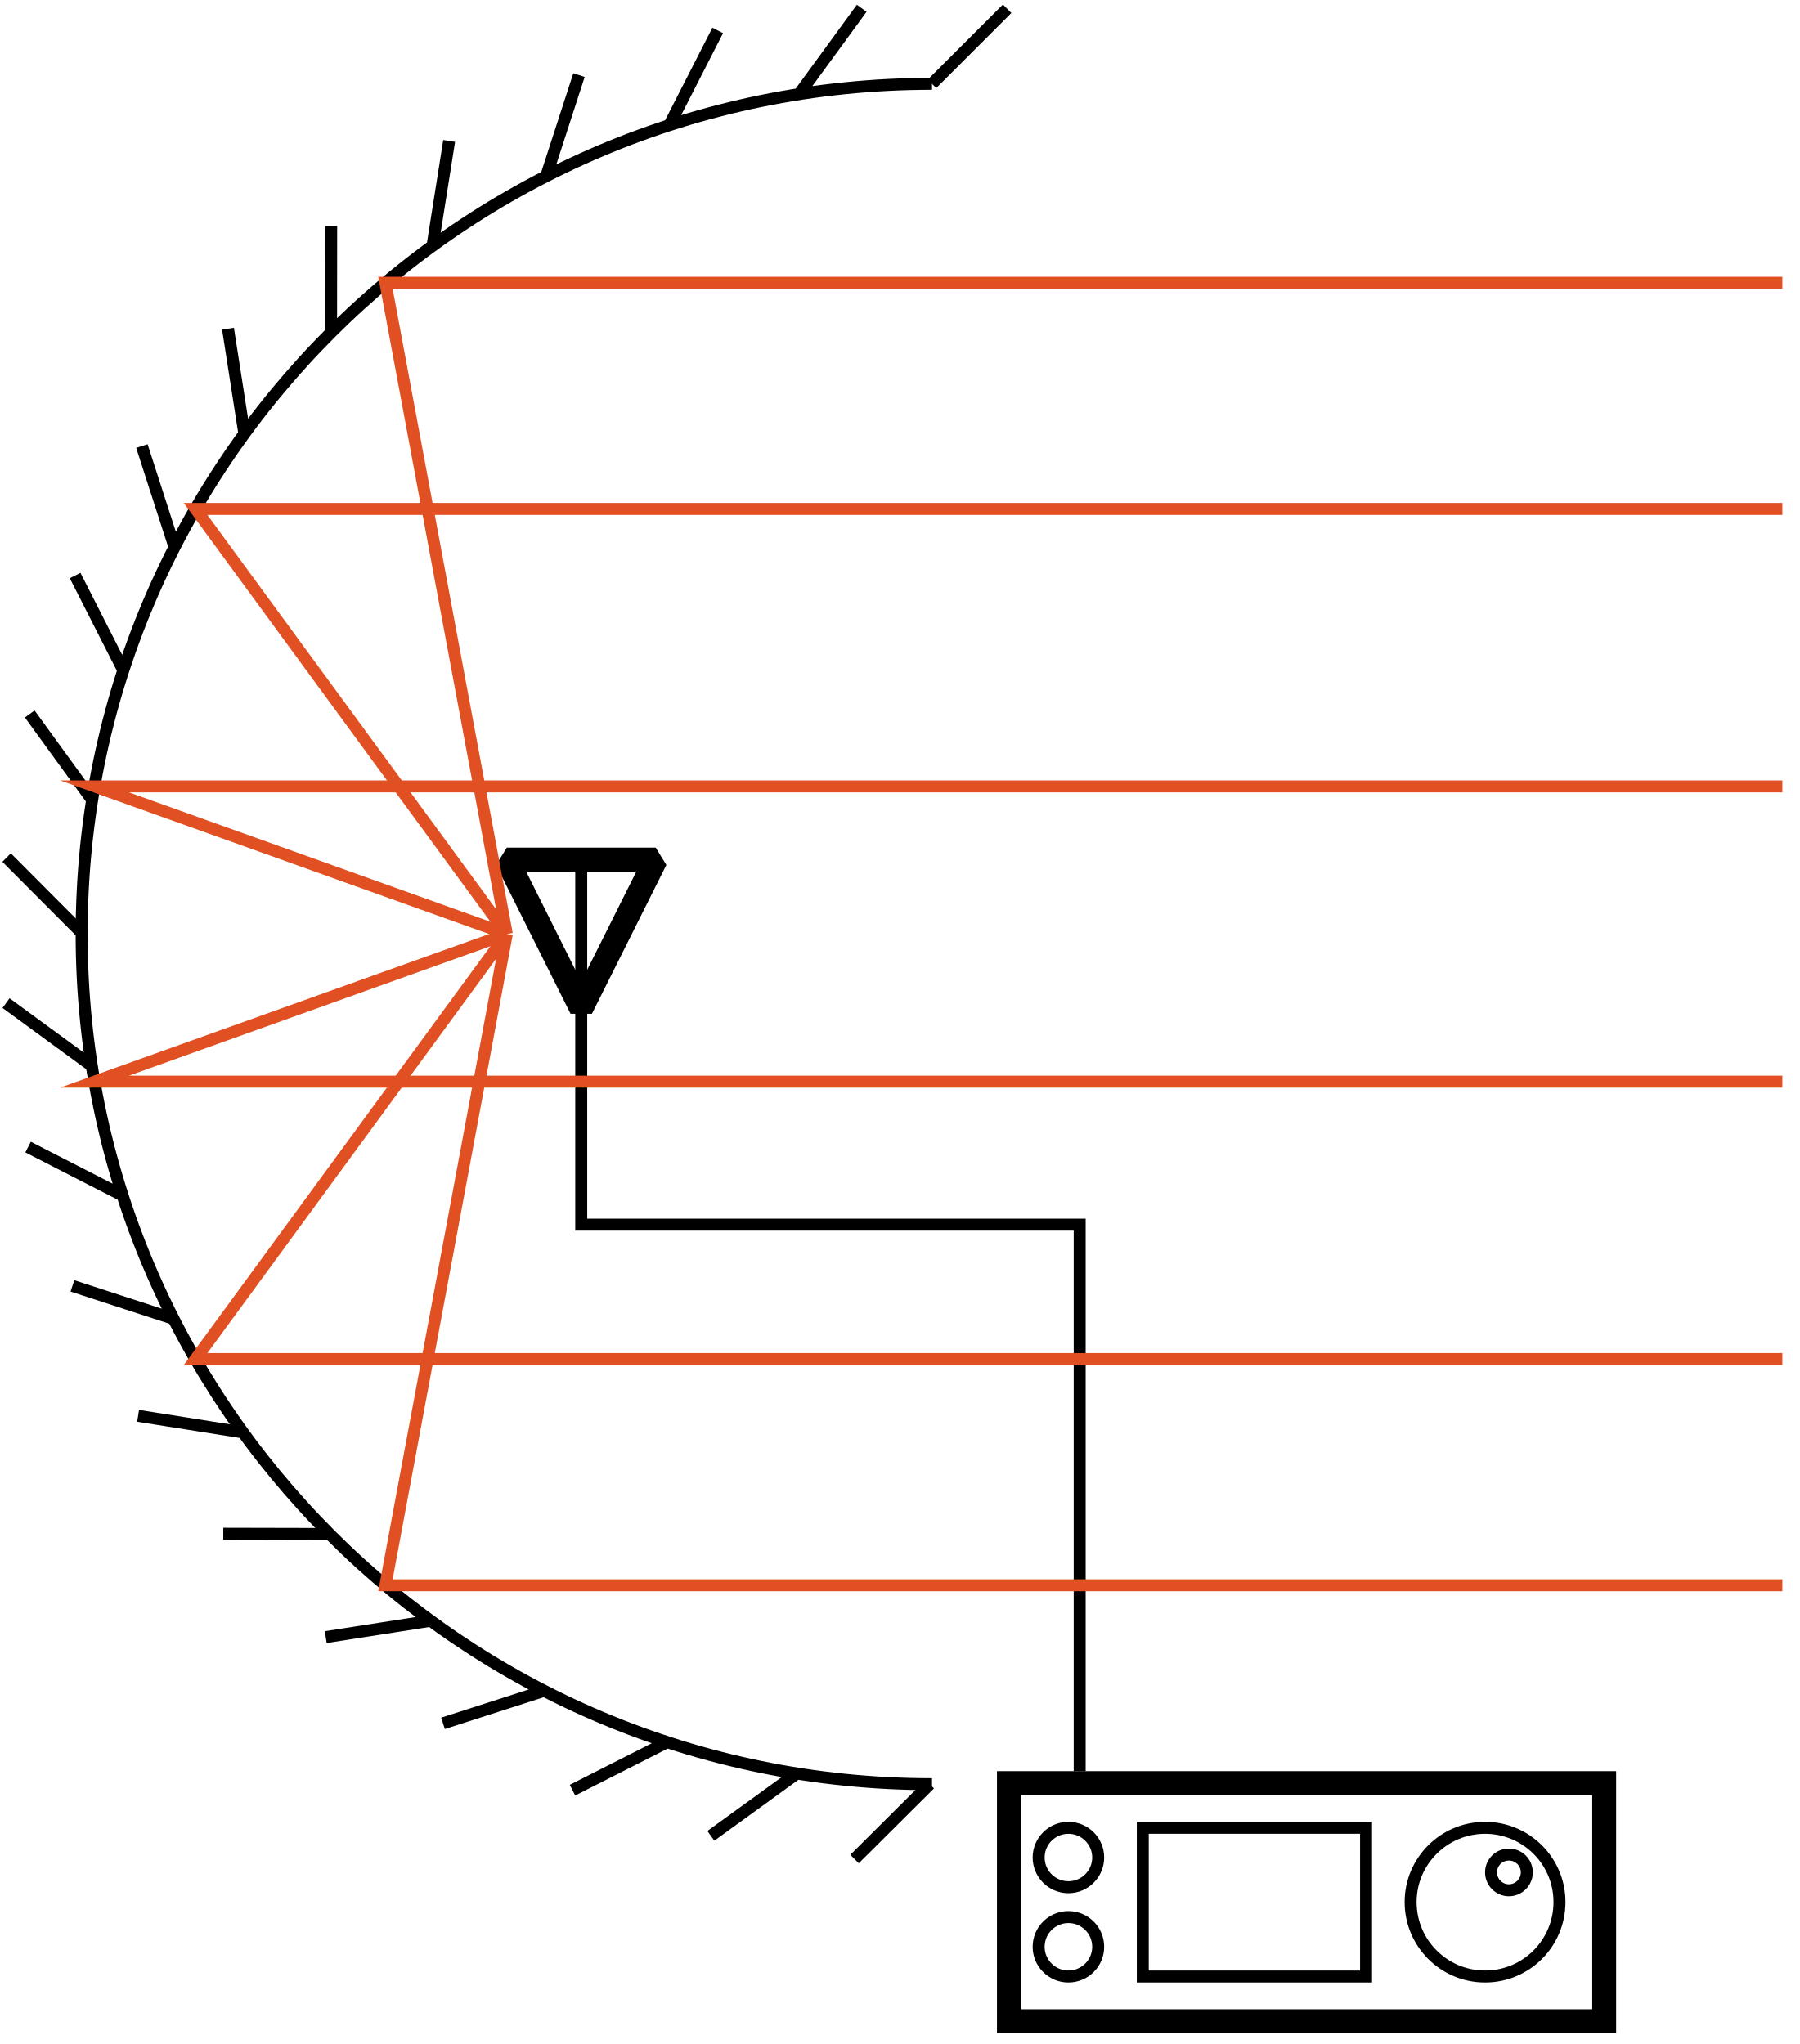
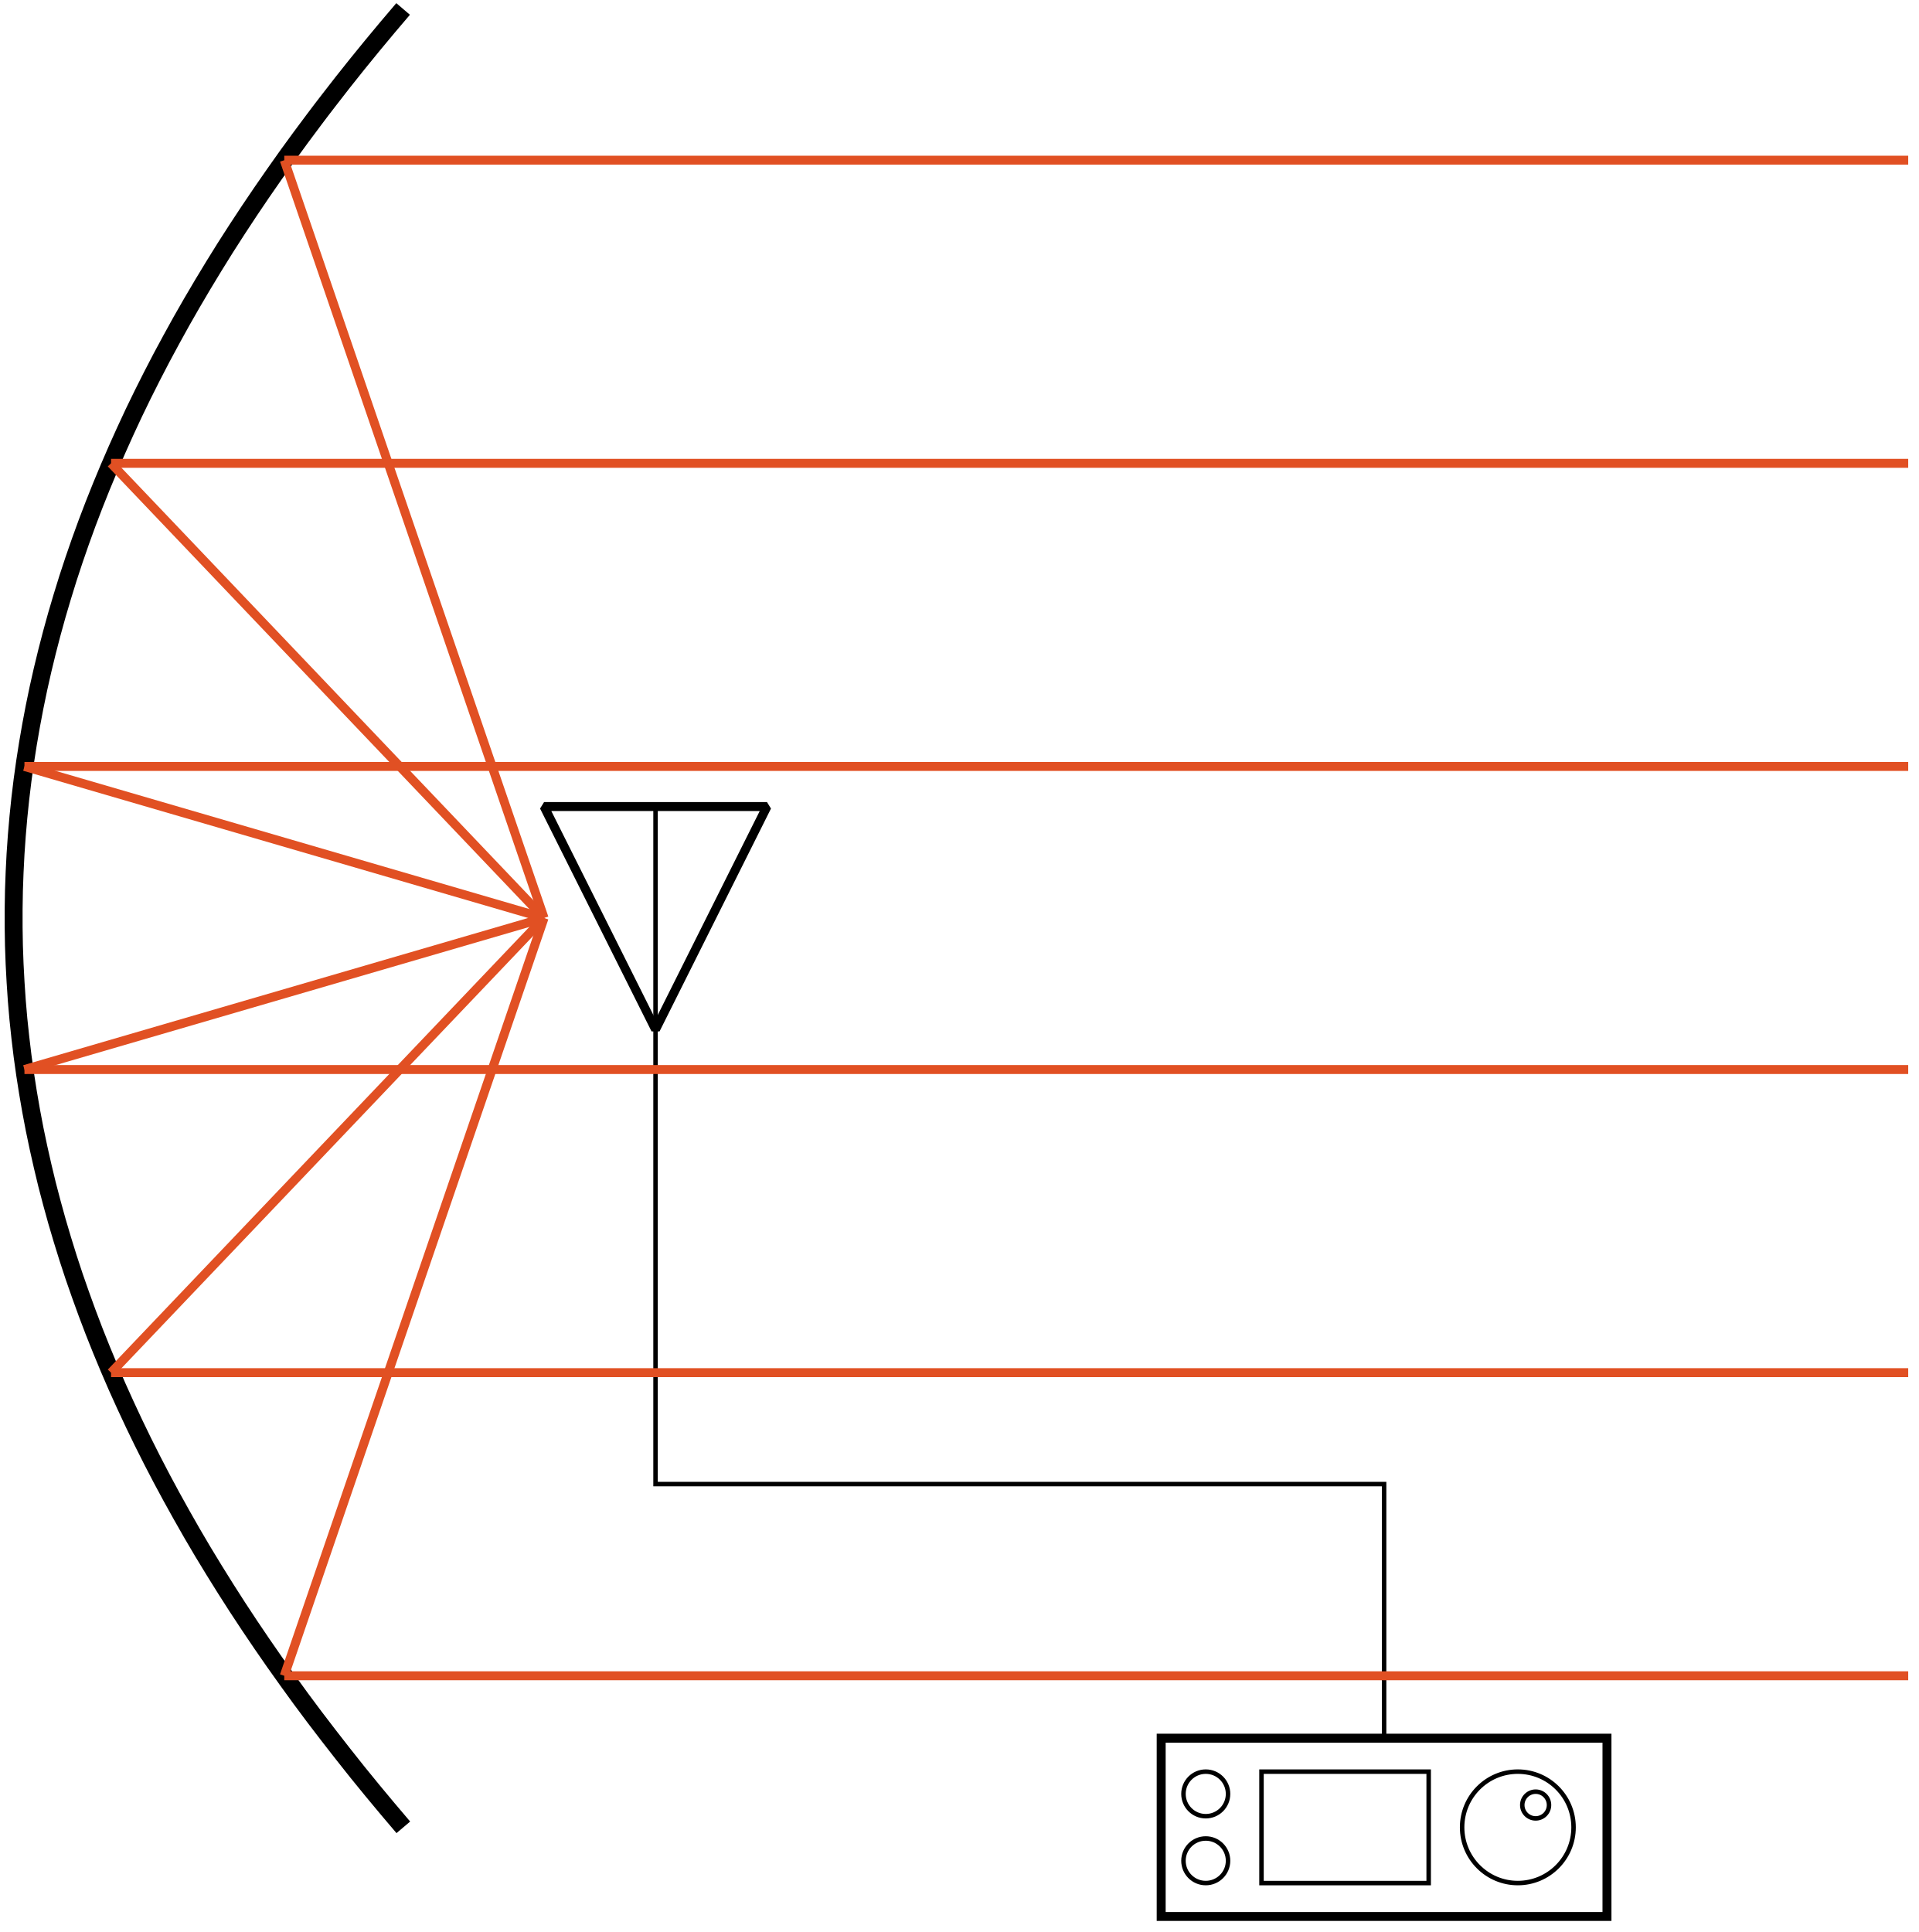
- <svg xmlns="http://www.w3.org/2000/svg" width="59.613pt" height="67.713pt" viewBox="0 0 59.613 67.713" version="1.2">
+ <svg xmlns="http://www.w3.org/2000/svg" width="169.851pt" height="171.016pt" viewBox="0 0 169.851 171.016">
  <defs>
-     <clipPath id="clip1">
-       <path d="M 0 0.074 L 39 0.074 L 39 67.352 L 0 67.352 Z M 0 0.074 " />
+     <clipPath id="clip-0">
+       <path clip-rule="nonzero" d="M 0.41 0 L 59 0 L 59 170.039 L 0.41 170.039 Z M 0.41 0 " />
    </clipPath>
-     <clipPath id="clip2">
-       <path d="M 33 58 L 54 58 L 54 67.352 L 33 67.352 Z M 33 58 " />
+     <clipPath id="clip-1">
+       <path clip-rule="nonzero" d="M 102 153 L 143 153 L 143 170.039 L 102 170.039 Z M 102 153 " />
    </clipPath>
-     <clipPath id="clip3">
-       <path d="M 28 54 L 58 54 L 58 67.352 L 28 67.352 Z M 28 54 " />
+     <clipPath id="clip-2">
+       <path clip-rule="nonzero" d="M 99 151 L 145 151 L 145 170.039 L 99 170.039 Z M 99 151 " />
    </clipPath>
-     <clipPath id="clip4">
-       <path d="M 0 20 L 59.227 20 L 59.227 37 L 0 37 Z M 0 20 " />
+     <clipPath id="clip-3">
+       <path clip-rule="nonzero" d="M 24 147 L 169.293 147 L 169.293 149 L 24 149 Z M 24 147 " />
    </clipPath>
-     <clipPath id="clip5">
-       <path d="M 0 25 L 59.227 25 L 59.227 42 L 0 42 Z M 0 25 " />
+     <clipPath id="clip-4">
+       <path clip-rule="nonzero" d="M 0.41 70 L 60 70 L 60 133 L 0.41 133 Z M 0.41 70 " />
    </clipPath>
-     <clipPath id="clip6">
-       <path d="M 0 11 L 59.227 11 L 59.227 37 L 0 37 Z M 0 11 " />
+     <clipPath id="clip-5">
+       <path clip-rule="nonzero" d="M 9 121 L 169.293 121 L 169.293 122 L 9 122 Z M 9 121 " />
    </clipPath>
-     <clipPath id="clip7">
-       <path d="M 0 25 L 59.227 25 L 59.227 51 L 0 51 Z M 0 25 " />
+     <clipPath id="clip-6">
+       <path clip-rule="nonzero" d="M 0.41 70 L 60 70 L 60 106 L 0.41 106 Z M 0.41 70 " />
    </clipPath>
-     <clipPath id="clip8">
-       <path d="M 7 3 L 59.227 3 L 59.227 37 L 7 37 Z M 7 3 " />
+     <clipPath id="clip-7">
+       <path clip-rule="nonzero" d="M 1 94 L 169.293 94 L 169.293 96 L 1 96 Z M 1 94 " />
    </clipPath>
-     <clipPath id="clip9">
-       <path d="M 7 25 L 59.227 25 L 59.227 59 L 7 59 Z M 7 25 " />
+     <clipPath id="clip-8">
+       <path clip-rule="nonzero" d="M 0.41 56 L 60 56 L 60 93 L 0.41 93 Z M 0.41 56 " />
+     </clipPath>
+     <clipPath id="clip-9">
+       <path clip-rule="nonzero" d="M 1 67 L 169.293 67 L 169.293 69 L 1 69 Z M 1 67 " />
+     </clipPath>
+     <clipPath id="clip-10">
+       <path clip-rule="nonzero" d="M 0.41 29 L 60 29 L 60 93 L 0.41 93 Z M 0.41 29 " />
+     </clipPath>
+     <clipPath id="clip-11">
+       <path clip-rule="nonzero" d="M 9 40 L 169.293 40 L 169.293 42 L 9 42 Z M 9 40 " />
+     </clipPath>
+     <clipPath id="clip-12">
+       <path clip-rule="nonzero" d="M 24 13 L 169.293 13 L 169.293 15 L 24 15 Z M 24 13 " />
    </clipPath>
  </defs>
-   <g id="surface1">
-     <g clip-path="url(#clip1)" clip-rule="nonzero">
-       <path style="fill:none;stroke-width:0.399;stroke-linecap:butt;stroke-linejoin:miter;stroke:rgb(0%,0%,0%);stroke-opacity:1;stroke-miterlimit:10;" d="M 14.173 28.346 L 16.677 30.85 M 9.742 28.004 L 11.829 30.866 M 5.417 26.97 L 7.029 30.127 M 1.312 25.267 L 2.405 28.637 M -2.478 22.944 L -1.923 26.443 M -5.859 20.058 L -5.855 23.6 M -8.749 16.681 L -9.295 20.18 M -11.076 12.895 L -12.165 16.268 M -12.783 8.79 L -14.391 11.951 M -13.824 4.469 L -15.904 7.335 M -14.174 0.038 L -16.675 2.547 M -13.836 -4.397 L -16.694 -2.305 M -12.806 -8.721 L -15.959 -7.105 M -11.112 -12.83 L -14.481 -11.733 M -8.792 -16.62 L -12.291 -16.066 M -5.91 -20.005 L -9.452 -19.997 M -2.537 -22.899 L -6.036 -23.445 M 1.245 -25.234 L -2.128 -26.319 M 5.35 -26.944 L 2.189 -28.548 M 9.671 -27.99 L 6.801 -30.07 M 14.098 -28.348 L 11.59 -30.844 M 14.173 28.346 C -1.483 28.346 -14.174 15.655 -14.174 -0.001 C -14.174 -15.657 -1.483 -28.348 14.173 -28.348 " transform="matrix(0.99355,0,0,-0.99355,16.78603,30.94043)" />
-     </g>
-     <path style="fill:none;stroke-width:0.797;stroke-linecap:butt;stroke-linejoin:bevel;stroke:rgb(0%,0%,0%);stroke-opacity:1;stroke-miterlimit:10;" d="M 2.48 -2.482 L -0.001 2.48 L 4.961 2.48 Z M 2.48 -2.482 " transform="matrix(0.99355,0,0,-0.99355,16.78603,30.94043)" />
-     <path style="fill:none;stroke-width:0.399;stroke-linecap:butt;stroke-linejoin:miter;stroke:rgb(0%,0%,0%);stroke-opacity:1;stroke-miterlimit:10;" d="M 2.48 -2.482 L 2.48 2.48 " transform="matrix(0.99355,0,0,-0.99355,16.78603,30.94043)" />
-     <path style="fill:none;stroke-width:0.399;stroke-linecap:butt;stroke-linejoin:miter;stroke:rgb(0%,0%,0%);stroke-opacity:1;stroke-miterlimit:10;" d="M 2.48 -2.482 L 2.48 -9.692 L 19.095 -9.692 L 19.095 -27.915 " transform="matrix(0.99355,0,0,-0.99355,16.78603,30.94043)" />
-     <g clip-path="url(#clip2)" clip-rule="nonzero">
-       <path style="fill:none;stroke-width:0.797;stroke-linecap:butt;stroke-linejoin:miter;stroke:rgb(0%,0%,0%);stroke-opacity:1;stroke-miterlimit:10;" d="M 36.579 -36.25 L 16.736 -36.25 L 16.736 -28.312 L 36.579 -28.312 Z M 36.579 -36.25 " transform="matrix(0.99355,0,0,-0.99355,16.78603,30.94043)" />
-     </g>
-     <g clip-path="url(#clip3)" clip-rule="nonzero">
-       <path style="fill:none;stroke-width:0.399;stroke-linecap:butt;stroke-linejoin:miter;stroke:rgb(0%,0%,0%);stroke-opacity:1;stroke-miterlimit:10;" d="M 35.089 -32.279 C 35.089 -30.911 33.98 -29.803 32.608 -29.803 C 31.24 -29.803 30.127 -30.911 30.127 -32.279 C 30.127 -33.652 31.24 -34.76 32.608 -34.76 C 33.98 -34.76 35.089 -33.652 35.089 -32.279 Z M 34 -31.289 C 34 -30.958 33.732 -30.695 33.402 -30.695 C 33.076 -30.695 32.808 -30.958 32.808 -31.289 C 32.808 -31.619 33.076 -31.886 33.402 -31.886 C 33.732 -31.886 34 -31.619 34 -31.289 Z M 19.712 -30.793 C 19.712 -30.247 19.268 -29.803 18.718 -29.803 C 18.171 -29.803 17.727 -30.247 17.727 -30.793 C 17.727 -31.34 18.171 -31.784 18.718 -31.784 C 19.268 -31.784 19.712 -31.34 19.712 -30.793 Z M 19.712 -33.77 C 19.712 -33.223 19.268 -32.779 18.718 -32.779 C 18.171 -32.779 17.727 -33.223 17.727 -33.77 C 17.727 -34.316 18.171 -34.76 18.718 -34.76 C 19.268 -34.76 19.712 -34.316 19.712 -33.77 Z M 28.641 -29.803 L 21.198 -29.803 L 21.198 -34.76 L 28.641 -34.76 Z M 28.641 -29.803 " transform="matrix(0.99355,0,0,-0.99355,16.78603,30.94043)" />
-     </g>
-     <g clip-path="url(#clip4)" clip-rule="nonzero">
-       <path style="fill:none;stroke-width:0.399;stroke-linecap:butt;stroke-linejoin:miter;stroke:rgb(88.234%,31.374%,13.724%);stroke-opacity:1;stroke-miterlimit:10;" d="M -0.001 -0.001 L -13.742 4.921 L 42.519 4.921 " transform="matrix(0.99355,0,0,-0.99355,16.78603,30.94043)" />
-     </g>
-     <g clip-path="url(#clip5)" clip-rule="nonzero">
-       <path style="fill:none;stroke-width:0.399;stroke-linecap:butt;stroke-linejoin:miter;stroke:rgb(88.234%,31.374%,13.724%);stroke-opacity:1;stroke-miterlimit:10;" d="M -0.001 -0.001 L -13.742 -4.923 L 42.519 -4.923 " transform="matrix(0.99355,0,0,-0.99355,16.78603,30.94043)" />
-     </g>
-     <g clip-path="url(#clip6)" clip-rule="nonzero">
-       <path style="fill:none;stroke-width:0.399;stroke-linecap:butt;stroke-linejoin:miter;stroke:rgb(88.234%,31.374%,13.724%);stroke-opacity:1;stroke-miterlimit:10;" d="M -0.001 -0.001 L -10.376 14.172 L 42.519 14.172 " transform="matrix(0.99355,0,0,-0.99355,16.78603,30.94043)" />
-     </g>
-     <g clip-path="url(#clip7)" clip-rule="nonzero">
-       <path style="fill:none;stroke-width:0.399;stroke-linecap:butt;stroke-linejoin:miter;stroke:rgb(88.234%,31.374%,13.724%);stroke-opacity:1;stroke-miterlimit:10;" d="M -0.001 -0.001 L -10.376 -14.174 L 42.519 -14.174 " transform="matrix(0.99355,0,0,-0.99355,16.78603,30.94043)" />
-     </g>
-     <g clip-path="url(#clip8)" clip-rule="nonzero">
-       <path style="fill:none;stroke-width:0.399;stroke-linecap:butt;stroke-linejoin:miter;stroke:rgb(88.234%,31.374%,13.724%);stroke-opacity:1;stroke-miterlimit:10;" d="M -0.001 -0.001 L -4.047 21.713 L 42.519 21.713 " transform="matrix(0.99355,0,0,-0.99355,16.78603,30.94043)" />
-     </g>
-     <g clip-path="url(#clip9)" clip-rule="nonzero">
-       <path style="fill:none;stroke-width:0.399;stroke-linecap:butt;stroke-linejoin:miter;stroke:rgb(88.234%,31.374%,13.724%);stroke-opacity:1;stroke-miterlimit:10;" d="M -0.001 -0.001 L -4.047 -21.715 L 42.519 -21.715 " transform="matrix(0.99355,0,0,-0.99355,16.78603,30.94043)" />
-     </g>
+   <g clip-path="url(#clip-0)">
+     <path fill="none" stroke-width="1.594" stroke-linecap="butt" stroke-linejoin="miter" stroke="rgb(0%, 0%, 0%)" stroke-opacity="1" stroke-miterlimit="10" d="M 34.693 -80.955 C 34.693 -80.955 33.688 -79.772 33.307 -79.32 C 32.926 -78.865 32.321 -78.138 31.947 -77.686 C 31.574 -77.23 30.981 -76.503 30.615 -76.052 C 30.25 -75.596 29.673 -74.869 29.315 -74.413 C 28.958 -73.962 28.392 -73.235 28.042 -72.779 C 27.692 -72.327 27.135 -71.596 26.793 -71.145 C 26.451 -70.689 25.909 -69.962 25.575 -69.51 C 25.241 -69.055 24.715 -68.328 24.388 -67.872 C 24.062 -67.42 23.544 -66.693 23.226 -66.238 C 22.907 -65.786 22.404 -65.055 22.094 -64.603 C 21.784 -64.148 21.293 -63.421 20.99 -62.969 C 20.688 -62.513 20.208 -61.786 19.914 -61.335 C 19.619 -60.879 19.151 -60.152 18.865 -59.696 C 18.578 -59.245 18.126 -58.518 17.847 -58.062 C 17.568 -57.61 17.124 -56.879 16.853 -56.428 C 16.582 -55.972 16.154 -55.245 15.891 -54.793 C 15.627 -54.338 15.215 -53.611 14.959 -53.155 C 14.704 -52.703 14.299 -51.976 14.052 -51.521 C 13.804 -51.069 13.412 -50.342 13.172 -49.886 C 12.932 -49.435 12.555 -48.704 12.323 -48.252 C 12.092 -47.796 11.726 -47.069 11.502 -46.618 C 11.278 -46.162 10.925 -45.435 10.709 -44.979 C 10.493 -44.528 10.155 -43.801 9.946 -43.345 C 9.738 -42.893 9.408 -42.162 9.208 -41.711 C 9.007 -41.255 8.693 -40.528 8.501 -40.076 C 8.308 -39.621 8.006 -38.894 7.821 -38.438 C 7.636 -37.986 7.346 -37.259 7.169 -36.804 C 6.992 -36.352 6.717 -35.625 6.548 -35.169 C 6.379 -34.718 6.116 -33.987 5.955 -33.535 C 5.794 -33.079 5.538 -32.352 5.385 -31.901 C 5.232 -31.445 4.992 -30.718 4.847 -30.262 C 4.702 -29.811 4.478 -29.084 4.34 -28.628 C 4.203 -28.176 3.987 -27.445 3.857 -26.994 C 3.727 -26.538 3.527 -25.811 3.405 -25.359 C 3.283 -24.904 3.091 -24.177 2.977 -23.725 C 2.863 -23.269 2.69 -22.542 2.584 -22.087 C 2.478 -21.635 2.313 -20.908 2.215 -20.452 C 2.116 -20.001 1.963 -19.27 1.873 -18.818 C 1.783 -18.362 1.645 -17.635 1.563 -17.184 C 1.48 -16.728 1.354 -16.001 1.28 -15.545 C 1.205 -15.094 1.091 -14.367 1.024 -13.911 C 0.958 -13.459 0.855 -12.732 0.796 -12.277 C 0.738 -11.825 0.651 -11.094 0.6 -10.642 C 0.549 -10.187 0.47 -9.46 0.427 -9.008 C 0.384 -8.552 0.321 -7.825 0.286 -7.37 C 0.25 -6.918 0.203 -6.191 0.176 -5.735 C 0.148 -5.283 0.109 -4.553 0.089 -4.101 C 0.07 -3.645 0.042 -2.918 0.03 -2.467 C 0.019 -2.011 0.007 -1.284 0.003 -0.828 C -0.001 -0.377 -0.001 0.35 0.003 0.806 C 0.007 1.258 0.019 1.985 0.03 2.44 C 0.042 2.892 0.07 3.623 0.089 4.075 C 0.109 4.53 0.144 5.257 0.172 5.709 C 0.199 6.165 0.25 6.892 0.286 7.347 C 0.321 7.799 0.384 8.526 0.427 8.982 C 0.47 9.434 0.545 10.164 0.596 10.616 C 0.647 11.072 0.734 11.799 0.793 12.25 C 0.851 12.706 0.954 13.433 1.02 13.885 C 1.087 14.34 1.201 15.067 1.276 15.523 C 1.35 15.975 1.476 16.702 1.559 17.157 C 1.641 17.609 1.779 18.34 1.869 18.792 C 1.959 19.247 2.109 19.974 2.207 20.426 C 2.305 20.882 2.47 21.609 2.576 22.064 C 2.682 22.516 2.859 23.243 2.973 23.699 C 3.087 24.151 3.275 24.881 3.397 25.333 C 3.519 25.785 3.719 26.516 3.849 26.967 C 3.979 27.423 4.195 28.15 4.332 28.602 C 4.47 29.058 4.694 29.784 4.839 30.24 C 4.984 30.692 5.224 31.419 5.377 31.874 C 5.531 32.326 5.782 33.057 5.943 33.509 C 6.104 33.964 6.371 34.691 6.536 35.143 C 6.705 35.599 6.984 36.326 7.161 36.781 C 7.338 37.233 7.628 37.96 7.813 38.416 C 7.998 38.868 8.3 39.594 8.493 40.05 C 8.685 40.502 9 41.233 9.2 41.684 C 9.4 42.14 9.726 42.867 9.935 43.319 C 10.143 43.775 10.481 44.501 10.697 44.957 C 10.913 45.409 11.266 46.136 11.49 46.591 C 11.714 47.043 12.08 47.774 12.312 48.226 C 12.543 48.681 12.92 49.408 13.16 49.86 C 13.4 50.316 13.793 51.043 14.04 51.494 C 14.288 51.95 14.688 52.677 14.944 53.133 C 15.199 53.585 15.616 54.311 15.879 54.767 C 16.142 55.219 16.57 55.95 16.841 56.401 C 17.112 56.857 17.552 57.584 17.831 58.036 C 18.11 58.492 18.562 59.218 18.849 59.674 C 19.136 60.126 19.603 60.853 19.898 61.308 C 20.193 61.76 20.672 62.491 20.974 62.943 C 21.277 63.398 21.768 64.125 22.078 64.577 C 22.389 65.033 22.892 65.76 23.21 66.211 C 23.528 66.667 24.043 67.394 24.369 67.85 C 24.695 68.302 25.225 69.028 25.559 69.484 C 25.893 69.936 26.435 70.667 26.777 71.118 C 27.115 71.574 27.673 72.301 28.023 72.753 C 28.372 73.209 28.938 73.935 29.295 74.391 C 29.653 74.843 30.23 75.57 30.596 76.025 C 30.961 76.477 31.554 77.204 31.928 77.66 C 32.301 78.112 32.906 78.842 33.287 79.294 C 33.668 79.75 34.674 80.928 34.674 80.928 " transform="matrix(0.994279, 0, 0, -0.994279, 1.204219, 81.25845)" />
+   </g>
+   <path fill="none" stroke-width="0.797" stroke-linecap="butt" stroke-linejoin="bevel" stroke="rgb(0%, 0%, 0%)" stroke-opacity="1" stroke-miterlimit="10" d="M 57.146 -9.919 L 47.222 9.921 L 67.066 9.921 Z M 57.146 -9.919 " transform="matrix(0.994279, 0, 0, -0.994279, 1.204219, 81.25845)" />
+   <path fill="none" stroke-width="0.399" stroke-linecap="butt" stroke-linejoin="miter" stroke="rgb(0%, 0%, 0%)" stroke-opacity="1" stroke-miterlimit="10" d="M 57.146 -9.919 L 57.146 9.921 " transform="matrix(0.994279, 0, 0, -0.994279, 1.204219, 81.25845)" />
+   <g clip-path="url(#clip-1)">
+     <path fill="none" stroke-width="0.797" stroke-linecap="butt" stroke-linejoin="miter" stroke="rgb(0%, 0%, 0%)" stroke-opacity="1" stroke-miterlimit="10" d="M 102.158 -73.019 L 141.842 -73.019 L 141.842 -88.891 L 102.158 -88.891 Z M 102.158 -73.019 " transform="matrix(0.994279, 0, 0, -0.994279, 1.204219, 81.25845)" />
+   </g>
+   <g clip-path="url(#clip-2)">
+     <path fill="none" stroke-width="0.399" stroke-linecap="butt" stroke-linejoin="miter" stroke="rgb(0%, 0%, 0%)" stroke-opacity="1" stroke-miterlimit="10" d="M 138.868 -80.955 C 138.868 -78.216 136.648 -75.997 133.906 -75.997 C 131.167 -75.997 128.948 -78.216 128.948 -80.955 C 128.948 -83.697 131.167 -85.917 133.906 -85.917 C 136.648 -85.917 138.868 -83.697 138.868 -80.955 Z M 136.683 -78.971 C 136.683 -78.315 136.153 -77.78 135.493 -77.78 C 134.837 -77.78 134.302 -78.315 134.302 -78.971 C 134.302 -79.627 134.837 -80.161 135.493 -80.161 C 136.153 -80.161 136.683 -79.627 136.683 -78.971 Z M 108.11 -77.981 C 108.11 -76.885 107.222 -75.997 106.126 -75.997 C 105.029 -75.997 104.142 -76.885 104.142 -77.981 C 104.142 -79.077 105.029 -79.965 106.126 -79.965 C 107.222 -79.965 108.11 -79.077 108.11 -77.981 Z M 108.11 -83.933 C 108.11 -82.837 107.222 -81.949 106.126 -81.949 C 105.029 -81.949 104.142 -82.837 104.142 -83.933 C 104.142 -85.029 105.029 -85.917 106.126 -85.917 C 107.222 -85.917 108.11 -85.029 108.11 -83.933 Z M 111.088 -85.917 L 125.97 -85.917 L 125.97 -75.997 L 111.088 -75.997 Z M 111.088 -85.917 " transform="matrix(0.994279, 0, 0, -0.994279, 1.204219, 81.25845)" />
+   </g>
+   <path fill="none" stroke-width="0.399" stroke-linecap="butt" stroke-linejoin="miter" stroke="rgb(0%, 0%, 0%)" stroke-opacity="1" stroke-miterlimit="10" d="M 57.146 -9.919 L 57.146 -50.397 L 122.002 -50.397 L 122.002 -73.019 " transform="matrix(0.994279, 0, 0, -0.994279, 1.204219, 81.25845)" />
+   <path fill="none" stroke-width="0.797" stroke-linecap="butt" stroke-linejoin="miter" stroke="rgb(88.234%, 31.374%, 13.724%)" stroke-opacity="1" stroke-miterlimit="10" d="M 47.222 0.001 L 24.094 -67.463 " transform="matrix(0.994279, 0, 0, -0.994279, 1.204219, 81.25845)" />
+   <g clip-path="url(#clip-3)">
+     <path fill="none" stroke-width="0.797" stroke-linecap="butt" stroke-linejoin="miter" stroke="rgb(88.234%, 31.374%, 13.724%)" stroke-opacity="1" stroke-miterlimit="10" d="M 24.094 -67.463 L 168.659 -67.463 " transform="matrix(0.994279, 0, 0, -0.994279, 1.204219, 81.25845)" />
+   </g>
+   <g clip-path="url(#clip-4)">
+     <path fill="none" stroke-width="0.797" stroke-linecap="butt" stroke-linejoin="miter" stroke="rgb(88.234%, 31.374%, 13.724%)" stroke-opacity="1" stroke-miterlimit="10" d="M 47.222 0.001 L 8.674 -40.477 " transform="matrix(0.994279, 0, 0, -0.994279, 1.204219, 81.25845)" />
+   </g>
+   <g clip-path="url(#clip-5)">
+     <path fill="none" stroke-width="0.797" stroke-linecap="butt" stroke-linejoin="miter" stroke="rgb(88.234%, 31.374%, 13.724%)" stroke-opacity="1" stroke-miterlimit="10" d="M 8.674 -40.477 L 168.659 -40.477 " transform="matrix(0.994279, 0, 0, -0.994279, 1.204219, 81.25845)" />
+   </g>
+   <g clip-path="url(#clip-6)">
+     <path fill="none" stroke-width="0.797" stroke-linecap="butt" stroke-linejoin="miter" stroke="rgb(88.234%, 31.374%, 13.724%)" stroke-opacity="1" stroke-miterlimit="10" d="M 47.222 0.001 L 0.965 -13.491 " transform="matrix(0.994279, 0, 0, -0.994279, 1.204219, 81.25845)" />
+   </g>
+   <g clip-path="url(#clip-7)">
+     <path fill="none" stroke-width="0.797" stroke-linecap="butt" stroke-linejoin="miter" stroke="rgb(88.234%, 31.374%, 13.724%)" stroke-opacity="1" stroke-miterlimit="10" d="M 0.965 -13.491 L 168.659 -13.491 " transform="matrix(0.994279, 0, 0, -0.994279, 1.204219, 81.25845)" />
+   </g>
+   <g clip-path="url(#clip-8)">
+     <path fill="none" stroke-width="0.797" stroke-linecap="butt" stroke-linejoin="miter" stroke="rgb(88.234%, 31.374%, 13.724%)" stroke-opacity="1" stroke-miterlimit="10" d="M 47.222 0.001 L 0.965 13.492 " transform="matrix(0.994279, 0, 0, -0.994279, 1.204219, 81.25845)" />
+   </g>
+   <g clip-path="url(#clip-9)">
+     <path fill="none" stroke-width="0.797" stroke-linecap="butt" stroke-linejoin="miter" stroke="rgb(88.234%, 31.374%, 13.724%)" stroke-opacity="1" stroke-miterlimit="10" d="M 0.965 13.492 L 168.659 13.492 " transform="matrix(0.994279, 0, 0, -0.994279, 1.204219, 81.25845)" />
+   </g>
+   <g clip-path="url(#clip-10)">
+     <path fill="none" stroke-width="0.797" stroke-linecap="butt" stroke-linejoin="miter" stroke="rgb(88.234%, 31.374%, 13.724%)" stroke-opacity="1" stroke-miterlimit="10" d="M 47.222 0.001 L 8.674 40.478 " transform="matrix(0.994279, 0, 0, -0.994279, 1.204219, 81.25845)" />
+   </g>
+   <g clip-path="url(#clip-11)">
+     <path fill="none" stroke-width="0.797" stroke-linecap="butt" stroke-linejoin="miter" stroke="rgb(88.234%, 31.374%, 13.724%)" stroke-opacity="1" stroke-miterlimit="10" d="M 8.674 40.478 L 168.659 40.478 " transform="matrix(0.994279, 0, 0, -0.994279, 1.204219, 81.25845)" />
+   </g>
+   <path fill="none" stroke-width="0.797" stroke-linecap="butt" stroke-linejoin="miter" stroke="rgb(88.234%, 31.374%, 13.724%)" stroke-opacity="1" stroke-miterlimit="10" d="M 47.222 0.001 L 24.094 67.465 " transform="matrix(0.994279, 0, 0, -0.994279, 1.204219, 81.25845)" />
+   <g clip-path="url(#clip-12)">
+     <path fill="none" stroke-width="0.797" stroke-linecap="butt" stroke-linejoin="miter" stroke="rgb(88.234%, 31.374%, 13.724%)" stroke-opacity="1" stroke-miterlimit="10" d="M 24.094 67.465 L 168.659 67.465 " transform="matrix(0.994279, 0, 0, -0.994279, 1.204219, 81.25845)" />
  </g>
</svg>
